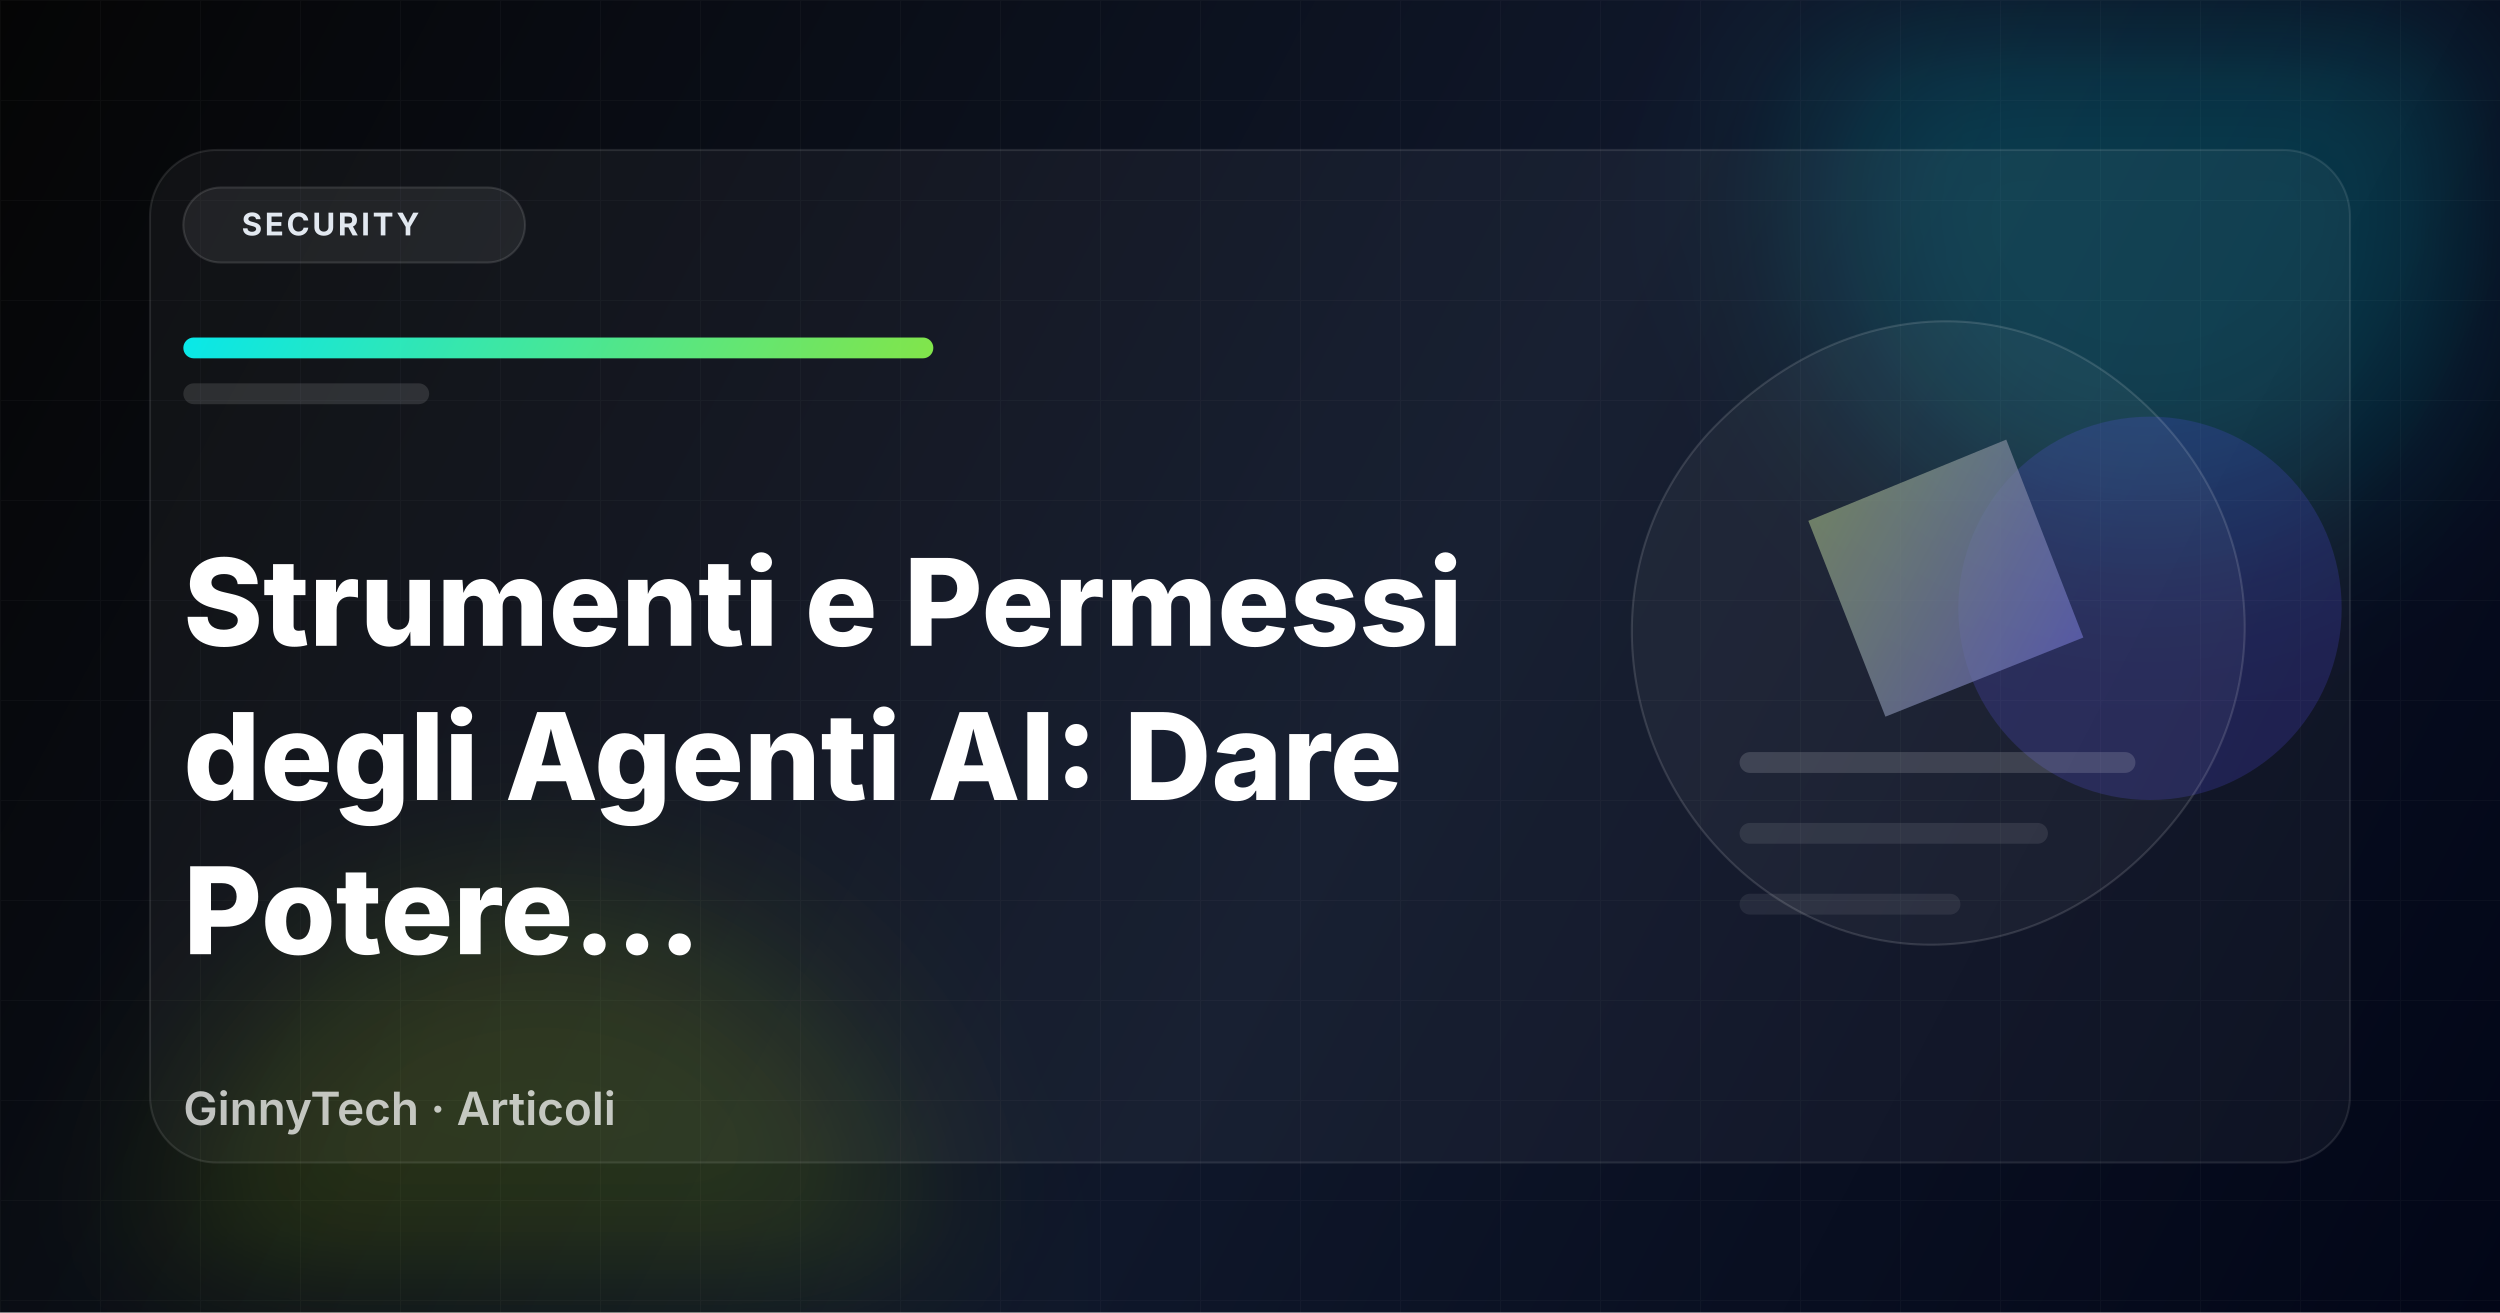
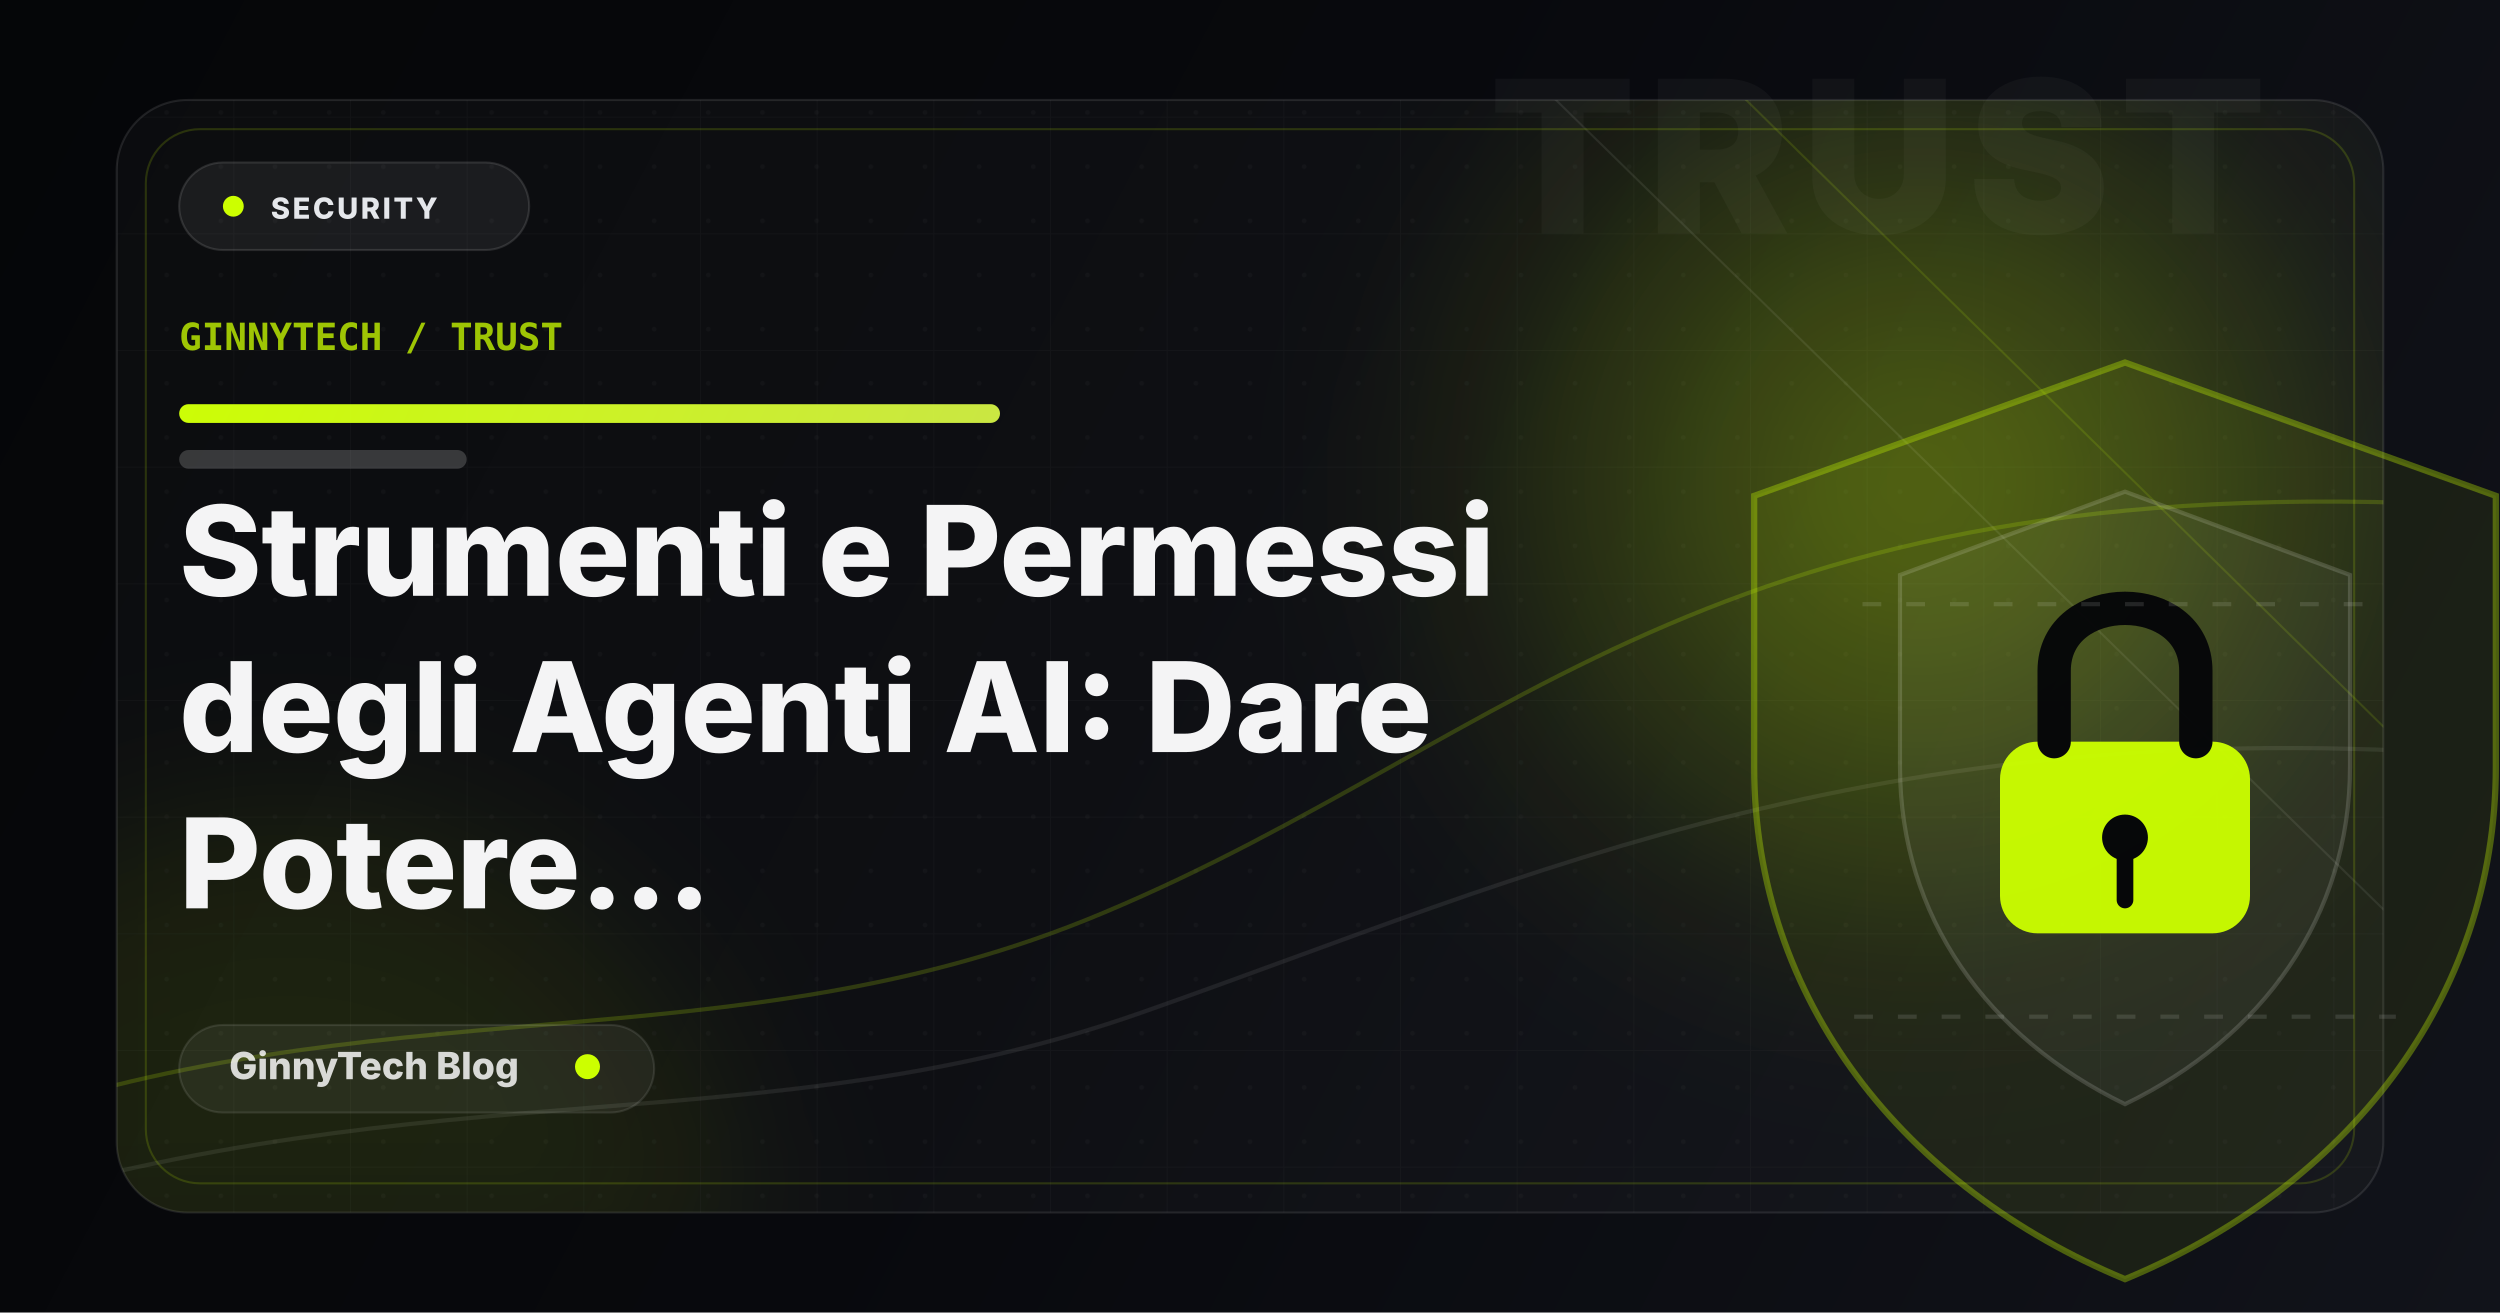
<svg xmlns="http://www.w3.org/2000/svg" width="1200" height="630" viewBox="0 0 1200 630" fill="none">
  <defs>
    <linearGradient id="bg" x1="0" y1="0" x2="1200" y2="630" gradientUnits="userSpaceOnUse">
-       <stop offset="0" stop-color="#050505" />
-       <stop offset="0.55" stop-color="#0f172a" />
-       <stop offset="1" stop-color="#020617" />
+       <stop offset="0" stop-color="#050608" />
+       <stop offset="0.46" stop-color="#08090d" />
+       <stop offset="1" stop-color="#11131a" />
    </linearGradient>
-     <linearGradient id="accent" x1="110" y1="80" x2="980" y2="540" gradientUnits="userSpaceOnUse">
-       <stop offset="0" stop-color="#00f3ff" stop-opacity="0.95" />
-       <stop offset="0.5" stop-color="#ccff00" stop-opacity="0.88" />
-       <stop offset="1" stop-color="#4f46e5" stop-opacity="0.9" />
+     <linearGradient id="lime" x1="96" y1="100" x2="1060" y2="548" gradientUnits="userSpaceOnUse">
+       <stop offset="0" stop-color="#ccff00" stop-opacity="1" />
+       <stop offset="0.52" stop-color="#e7ff65" stop-opacity="0.86" />
+       <stop offset="1" stop-color="#b3e600" stop-opacity="0.9" />
    </linearGradient>
-     <filter id="blur" x="-40%" y="-40%" width="180%" height="180%">
-       <feGaussianBlur stdDeviation="42" />
+     <radialGradient id="glow" cx="50%" cy="50%" r="50%">
+       <stop offset="0" stop-color="#ccff00" stop-opacity="0.35" />
+       <stop offset="1" stop-color="#ccff00" stop-opacity="0" />
+     </radialGradient>
+     <filter id="softBlur" x="-40%" y="-40%" width="180%" height="180%">
+       <feGaussianBlur stdDeviation="44" />
    </filter>
-     <pattern id="grid" width="48" height="48" patternUnits="userSpaceOnUse">
-       <path d="M48 0H0V48" stroke="rgba(255,255,255,0.08)" stroke-width="1" />
+     <pattern id="dots" width="26" height="26" patternUnits="userSpaceOnUse">
+       <circle cx="2" cy="2" r="1.15" fill="rgba(255,255,255,0.12)" />
    </pattern>
+     <pattern id="grid" width="56" height="56" patternUnits="userSpaceOnUse">
+       <path d="M56 0H0V56" stroke="rgba(255,255,255,0.08)" stroke-width="1" />
+     </pattern>
+     <clipPath id="frameClip">
+       <rect x="56" y="48" width="1088" height="534" rx="34" />
+     </clipPath>
  </defs>
  <rect width="1200" height="630" fill="url(#bg)" />
-   <rect width="1200" height="630" fill="url(#grid)" opacity="0.35" />
-   <circle cx="1030" cy="96" r="162" fill="#00f3ff" fill-opacity="0.18" filter="url(#blur)" />
-   <circle cx="260" cy="610" r="180" fill="#ccff00" fill-opacity="0.14" filter="url(#blur)" />
-   <circle cx="1032" cy="292" r="92" fill="#4f46e5" fill-opacity="0.22" />
-   <rect x="72" y="72" width="1056" height="486" rx="32" fill="rgba(255,255,255,0.04)" stroke="rgba(255,255,255,0.10)" />
-   <rect x="88" y="90" width="164" height="36" rx="18" fill="rgba(255,255,255,0.07)" stroke="rgba(255,255,255,0.12)" />
-   <text x="116" y="113" font-family="Inter, Arial, sans-serif" font-size="15" font-weight="700" letter-spacing="1.3" fill="#e2e8f0">SECURITY</text>
-   <rect x="88" y="162" width="360" height="10" rx="5" fill="url(#accent)" />
-   <rect x="88" y="184" width="118" height="10" rx="5" fill="rgba(255,255,255,0.12)" />
-   <text x="88" y="310" font-family="Inter, Arial, sans-serif" font-size="58" font-weight="800" fill="#ffffff">Strumenti e Permessi</text>
-   <text x="88" y="384" font-family="Inter, Arial, sans-serif" font-size="58" font-weight="800" fill="#ffffff">degli Agenti AI: Dare</text>
-   <text x="88" y="458" font-family="Inter, Arial, sans-serif" font-size="58" font-weight="800" fill="#ffffff">Potere...</text>
-   <text x="88" y="540" font-family="Inter, Arial, sans-serif" font-size="22" font-weight="600" fill="rgba(255,255,255,0.72)">GinnyTech · Articoli</text>
-   <g opacity="0.95">
-     <path d="M820 208C880 144 964 136 1025 190C1088 245 1095 332 1042 396C988 461 902 473 839 421C776 368 762 272 820 208Z" fill="rgba(255,255,255,0.04)" stroke="rgba(255,255,255,0.14)" />
-     <path d="M868 250L963 211L1000 306L905 344L868 250Z" fill="url(#accent)" fill-opacity="0.88" />
-     <path d="M840 366L1020 366" stroke="rgba(255,255,255,0.16)" stroke-width="10" stroke-linecap="round" />
-     <path d="M840 400L978 400" stroke="rgba(255,255,255,0.1)" stroke-width="10" stroke-linecap="round" />
-     <path d="M840 434L936 434" stroke="rgba(255,255,255,0.08)" stroke-width="10" stroke-linecap="round" />
+   <g clip-path="url(#frameClip)">
+     <rect x="0" y="0" width="1200" height="630" fill="url(#grid)" opacity="0.28" />
+     <rect x="0" y="0" width="1200" height="630" fill="url(#dots)" opacity="0.2" />
+     <circle cx="922" cy="232" r="260" fill="url(#glow)" filter="url(#softBlur)" />
+     <circle cx="138" cy="602" r="210" fill="#ccff00" fill-opacity="0.09" filter="url(#softBlur)" />
+     <path d="M-20 544C180 470 350 514 530 438C730 354 826 218 1208 244" stroke="rgba(204,255,0,0.18)" stroke-width="2" />
+     <path d="M-18 582C212 512 366 550 548 486C736 420 906 338 1210 364" stroke="rgba(255,255,255,0.08)" stroke-width="2" />
+     <path d="M616 -80L1166 458" stroke="rgba(255,255,255,0.08)" stroke-width="1" />
+     <path d="M708 -80L1190 394" stroke="rgba(204,255,0,0.13)" stroke-width="1" />
+   </g>
+   <rect x="56" y="48" width="1088" height="534" rx="34" fill="rgba(255,255,255,0.025)" stroke="rgba(255,255,255,0.10)" />
+   <rect x="70" y="62" width="1060" height="506" rx="26" stroke="rgba(204,255,0,0.16)" stroke-width="1" />
+   <rect x="86" y="78" width="168" height="42" rx="21" fill="rgba(255,255,255,0.065)" stroke="rgba(255,255,255,0.12)" />
+   <circle cx="112" cy="99" r="5" fill="#ccff00" />
+   <text x="130" y="105" font-family="Montserrat, Inter, Arial, sans-serif" font-size="14" font-weight="800" letter-spacing="1.2" fill="#e5e7eb">SECURITY</text>
+   <text x="86" y="168" font-family="JetBrains Mono, Consolas, monospace" font-size="18" font-weight="700" fill="rgba(204,255,0,0.76)">GINNYTECH / TRUST</text>
+   <rect x="86" y="194" width="394" height="9" rx="4.5" fill="url(#lime)" />
+   <rect x="86" y="216" width="138" height="9" rx="4.5" fill="rgba(255,255,255,0.18)" />
+   <text x="715" y="112" font-family="Montserrat, Inter, Arial, sans-serif" font-size="102" font-weight="900" letter-spacing="6" fill="rgba(255,255,255,0.035)">TRUST</text>
+   <g transform="translate(782 132)" opacity="0.96">
+     <path d="M238 42L416 106V236C416 348 344 438 238 482C132 438 60 348 60 236V106L238 42Z" fill="rgba(204,255,0,0.07)" stroke="rgba(204,255,0,0.34)" stroke-width="3" />
+     <path d="M238 104L346 144V236C346 308 304 366 238 398C172 366 130 308 130 236V144L238 104Z" fill="rgba(255,255,255,0.045)" stroke="rgba(255,255,255,0.16)" stroke-width="2" />
+     <rect x="178" y="224" width="120" height="92" rx="18" fill="#ccff00" />
+     <path d="M204 224V190C204 150 272 150 272 190V224" stroke="#050608" stroke-width="16" stroke-linecap="round" fill="none" />
+     <circle cx="238" cy="270" r="11" fill="#050608" />
+     <path d="M238 280V300" stroke="#050608" stroke-width="8" stroke-linecap="round" />
+     <path d="M112 158H364M108 356H368" stroke="rgba(255,255,255,0.12)" stroke-width="2" stroke-dasharray="9 12" />
+   </g>
+   <text x="86" y="286" font-family="Montserrat, Inter, Arial, sans-serif" font-size="60" font-weight="800" letter-spacing="-0.2" fill="#f4f4f5">Strumenti e Permessi</text>
+   <text x="86" y="361" font-family="Montserrat, Inter, Arial, sans-serif" font-size="60" font-weight="800" letter-spacing="-0.2" fill="#f4f4f5">degli Agenti AI: Dare</text>
+   <text x="86" y="436" font-family="Montserrat, Inter, Arial, sans-serif" font-size="60" font-weight="800" letter-spacing="-0.2" fill="#f4f4f5">Potere...</text>
+   <g transform="translate(86 520)">
+     <rect x="0" y="-28" width="228" height="42" rx="21" fill="rgba(255,255,255,0.055)" stroke="rgba(255,255,255,0.10)" />
+     <text x="24" y="-2" font-family="Montserrat, Inter, Arial, sans-serif" font-size="18" font-weight="800" fill="rgba(255,255,255,0.82)">GinnyTech Blog</text>
+     <circle cx="196" cy="-8" r="6" fill="#ccff00" />
  </g>
</svg>
